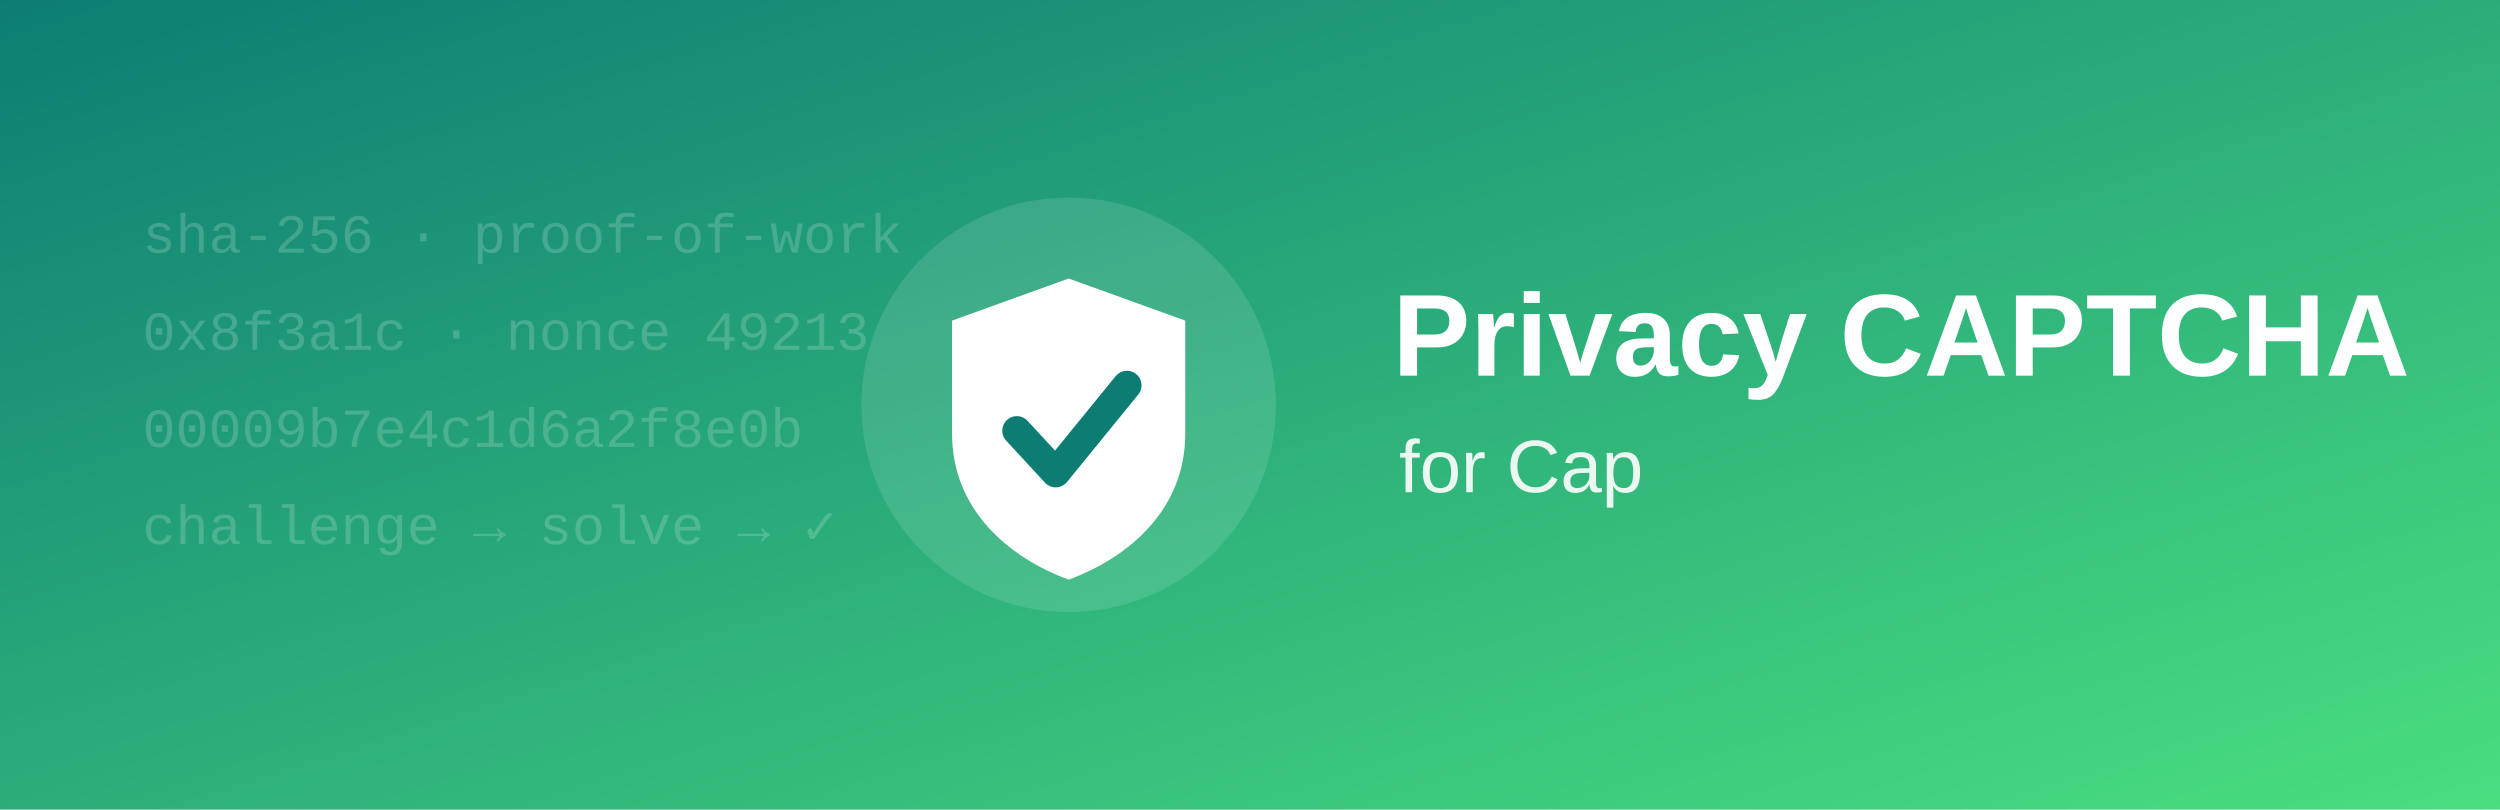
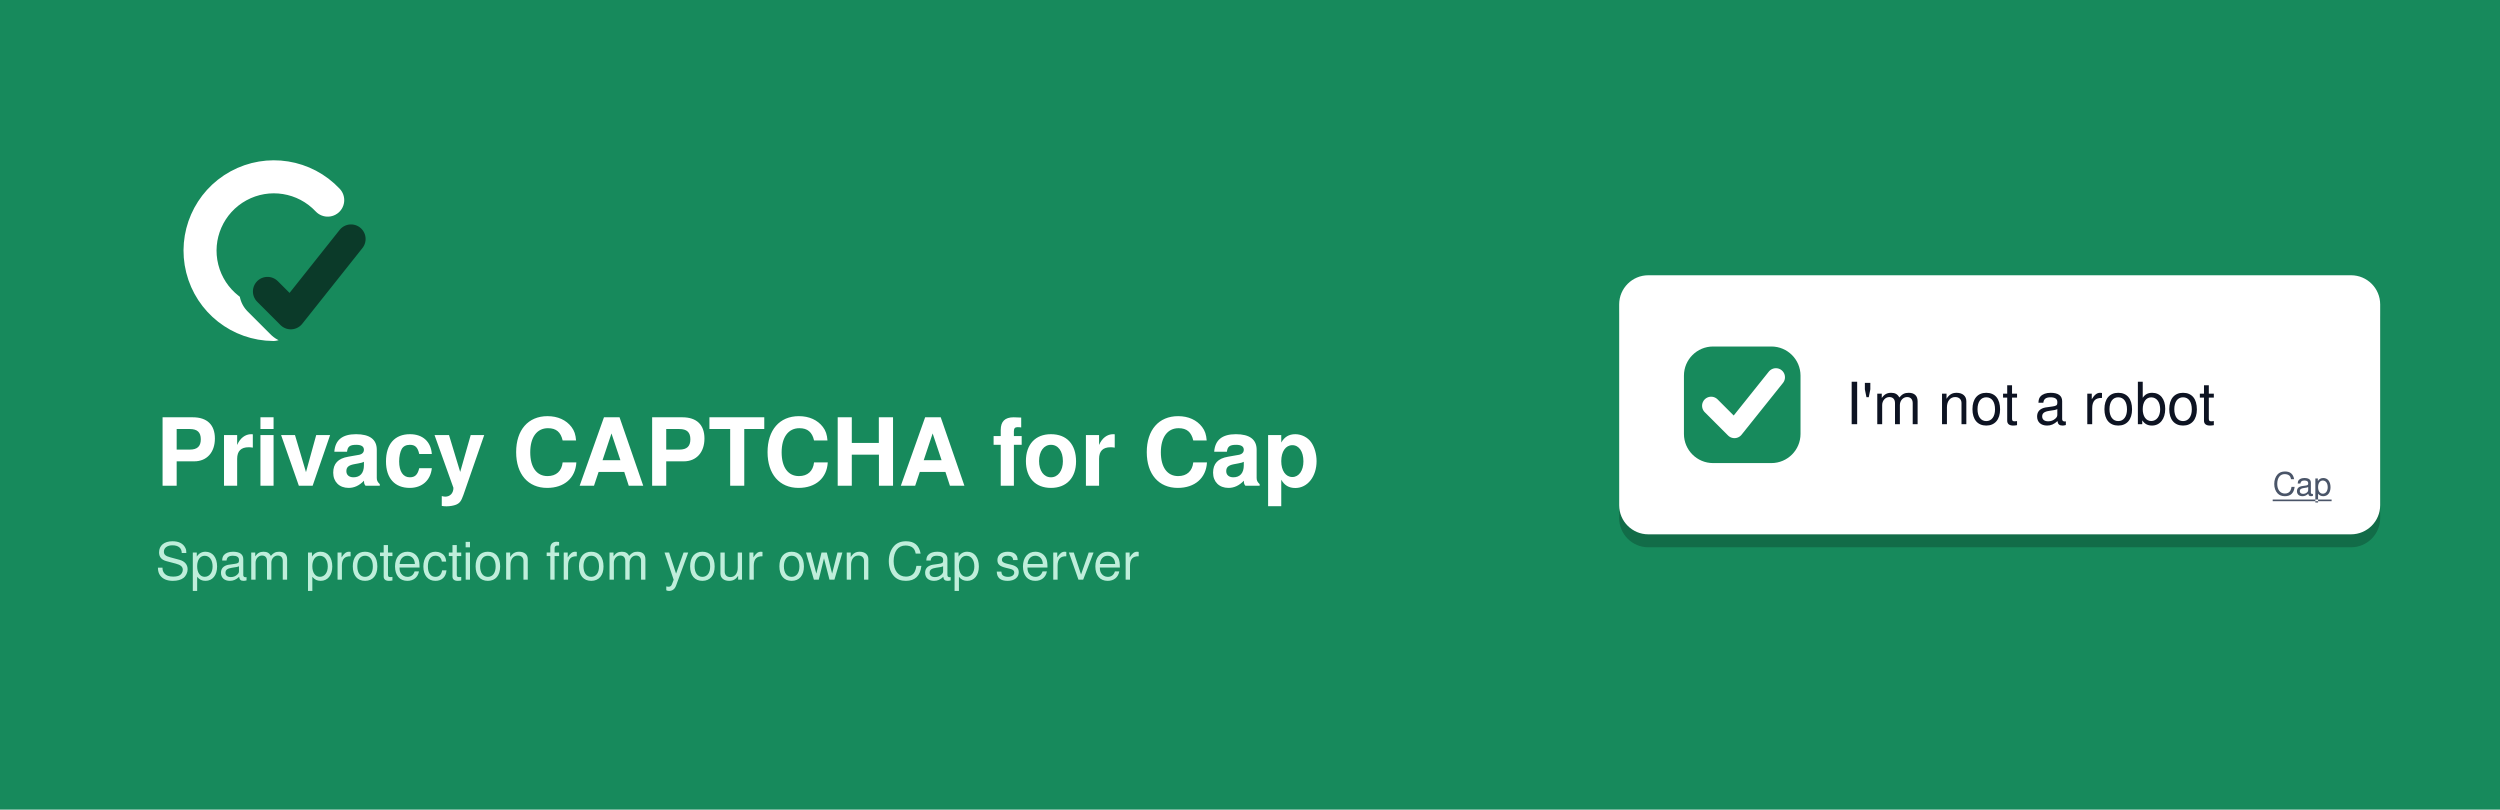
- <svg xmlns="http://www.w3.org/2000/svg" viewBox="0 0 772 250">
-   <defs>
-     <linearGradient id="g" x1="0%" y1="0%" x2="100%" y2="100%">
-       <stop offset="0%" stop-color="#0d7d74" />
-       <stop offset="100%" stop-color="#4ade80" />
-     </linearGradient>
-   </defs>
-   <rect width="772" height="250" fill="url(#g)" />
-   <g font-family="'Monaco', 'Courier New', monospace" font-size="17" fill="white" opacity="0.18">
-     <text x="44" y="78">sha-256 · proof-of-work</text>
-     <text x="44" y="108">0x8f3a1c · nonce 49213</text>
-     <text x="44" y="138">00009b7e4c1d6a2f8e0b</text>
-     <text x="44" y="168">challenge → solve → ✓</text>
+ <svg xmlns="http://www.w3.org/2000/svg" viewBox="0 0 1544 500">
+   <rect width="1544" height="500" fill="#178a5c" />
+   <g transform="translate(92,78) scale(0.6)">
+     <path d="M184 76 A76 76 0 1 0 128 204" fill="none" stroke="#ffffff" stroke-width="34" stroke-linecap="round" />
+     <path d="M122 170 L146 194 L208 116" fill="none" stroke="#178a5c" stroke-width="58" stroke-linecap="round" stroke-linejoin="round" />
+     <path d="M122 170 L146 194 L208 116" fill="none" stroke="#0b3a29" stroke-width="30" stroke-linecap="round" stroke-linejoin="round" />
  </g>
-   <circle cx="330" cy="125" r="64" fill="white" opacity="0.12" />
-   <path d="M 330 86 L 366 99 L 366 134 C 366 157 349 172 330 179 C 311 172 294 157 294 134 L 294 99 Z" fill="white" />
-   <path d="M 314 133 L 326 146 L 348 119" stroke="#0d7d74" stroke-width="9" fill="none" stroke-linecap="round" stroke-linejoin="round" />
-   <text x="430" y="116" font-family="'Helvetica Neue', Arial, sans-serif" font-size="36" font-weight="bold" fill="white">Privacy CAPTCHA</text>
-   <text x="432" y="152" font-family="'Helvetica Neue', Arial, sans-serif" font-size="23" fill="white" opacity="0.9">for Cap</text>
+   <text x="96" y="300" font-family="Helvetica Neue, Helvetica, Arial, sans-serif" font-size="58" font-weight="700" fill="#ffffff">Privacy CAPTCHA for Cap</text>
+   <text x="96" y="358" font-family="Helvetica Neue, Helvetica, Arial, sans-serif" font-size="32" fill="#bfeedb">Spam protection from your own Cap server</text>
+   <rect x="1000" y="178" width="470" height="160" rx="18" fill="#000" opacity="0.22" />
+   <rect x="1000" y="170" width="470" height="160" rx="18" fill="#ffffff" />
+   <rect x="1040" y="214" width="72" height="72" rx="18" fill="#178a5c" />
+   <path d="M1056.8 250.6 L1071.2 265.0 L1096.8 233.0" fill="none" stroke="#fff" stroke-width="11.2" stroke-linecap="round" stroke-linejoin="round" />
+   <text x="1140" y="262" font-family="Helvetica Neue, Helvetica, Arial, sans-serif" font-size="36" font-weight="500" fill="#0d1322">I'm not a robot</text>
+   <text x="1440" y="306" font-family="Helvetica Neue, Helvetica, Arial, sans-serif" font-size="20" fill="#4a5568" text-anchor="end" text-decoration="underline">Cap</text>
</svg>
